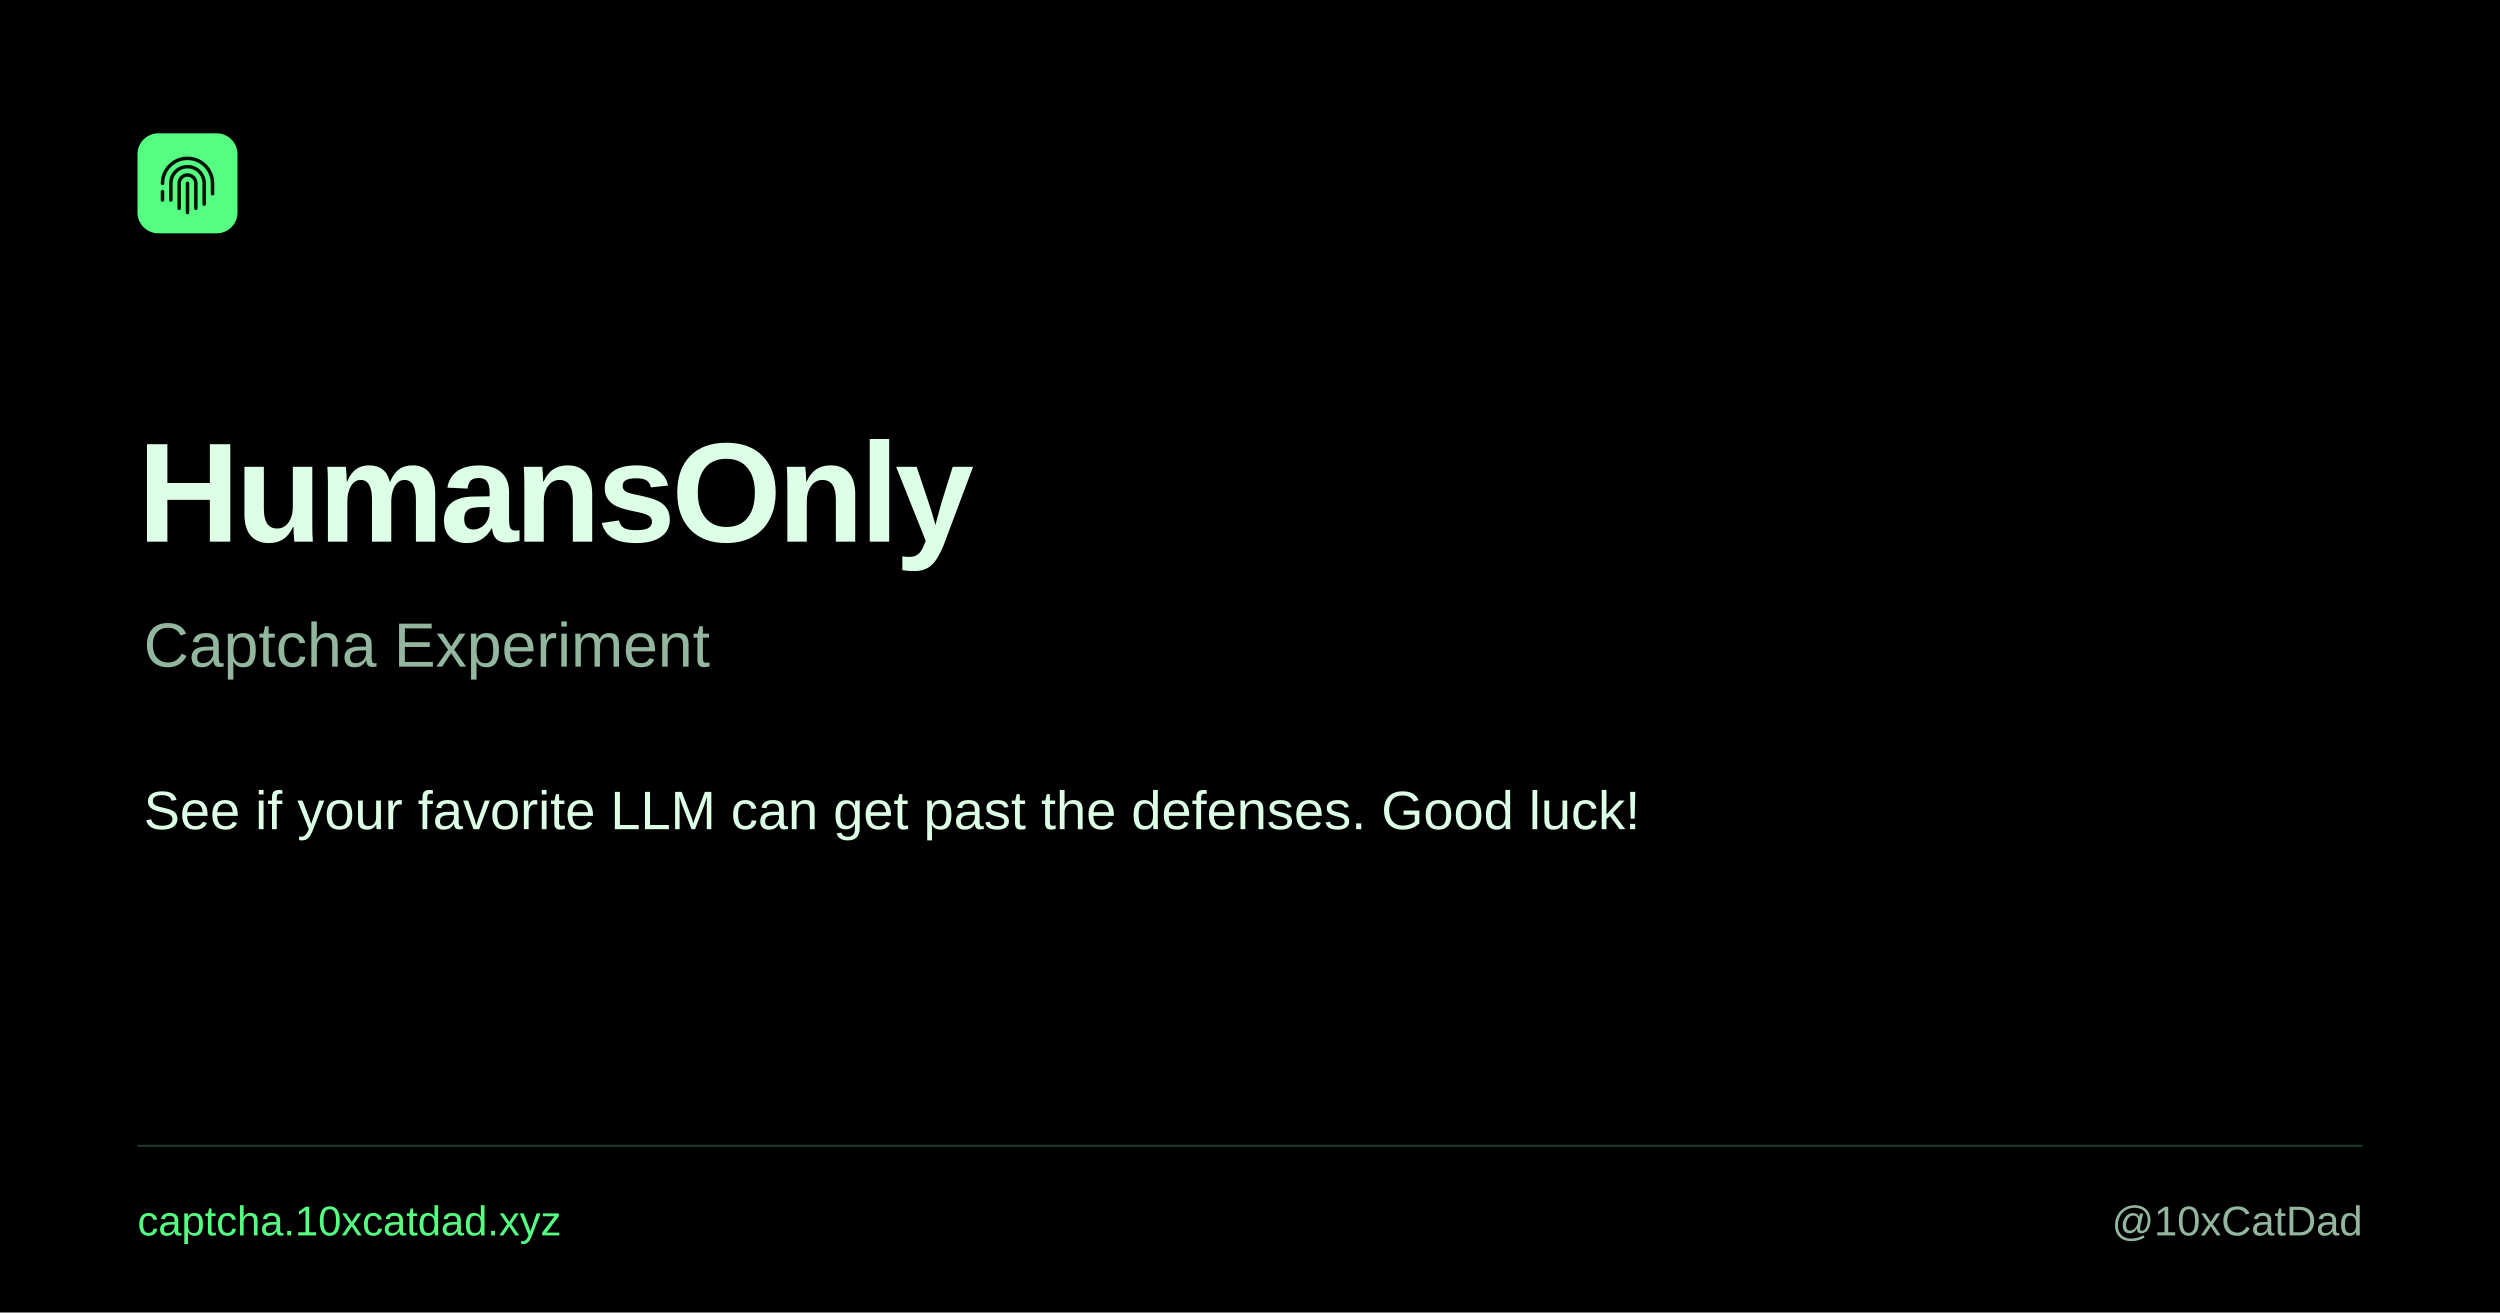
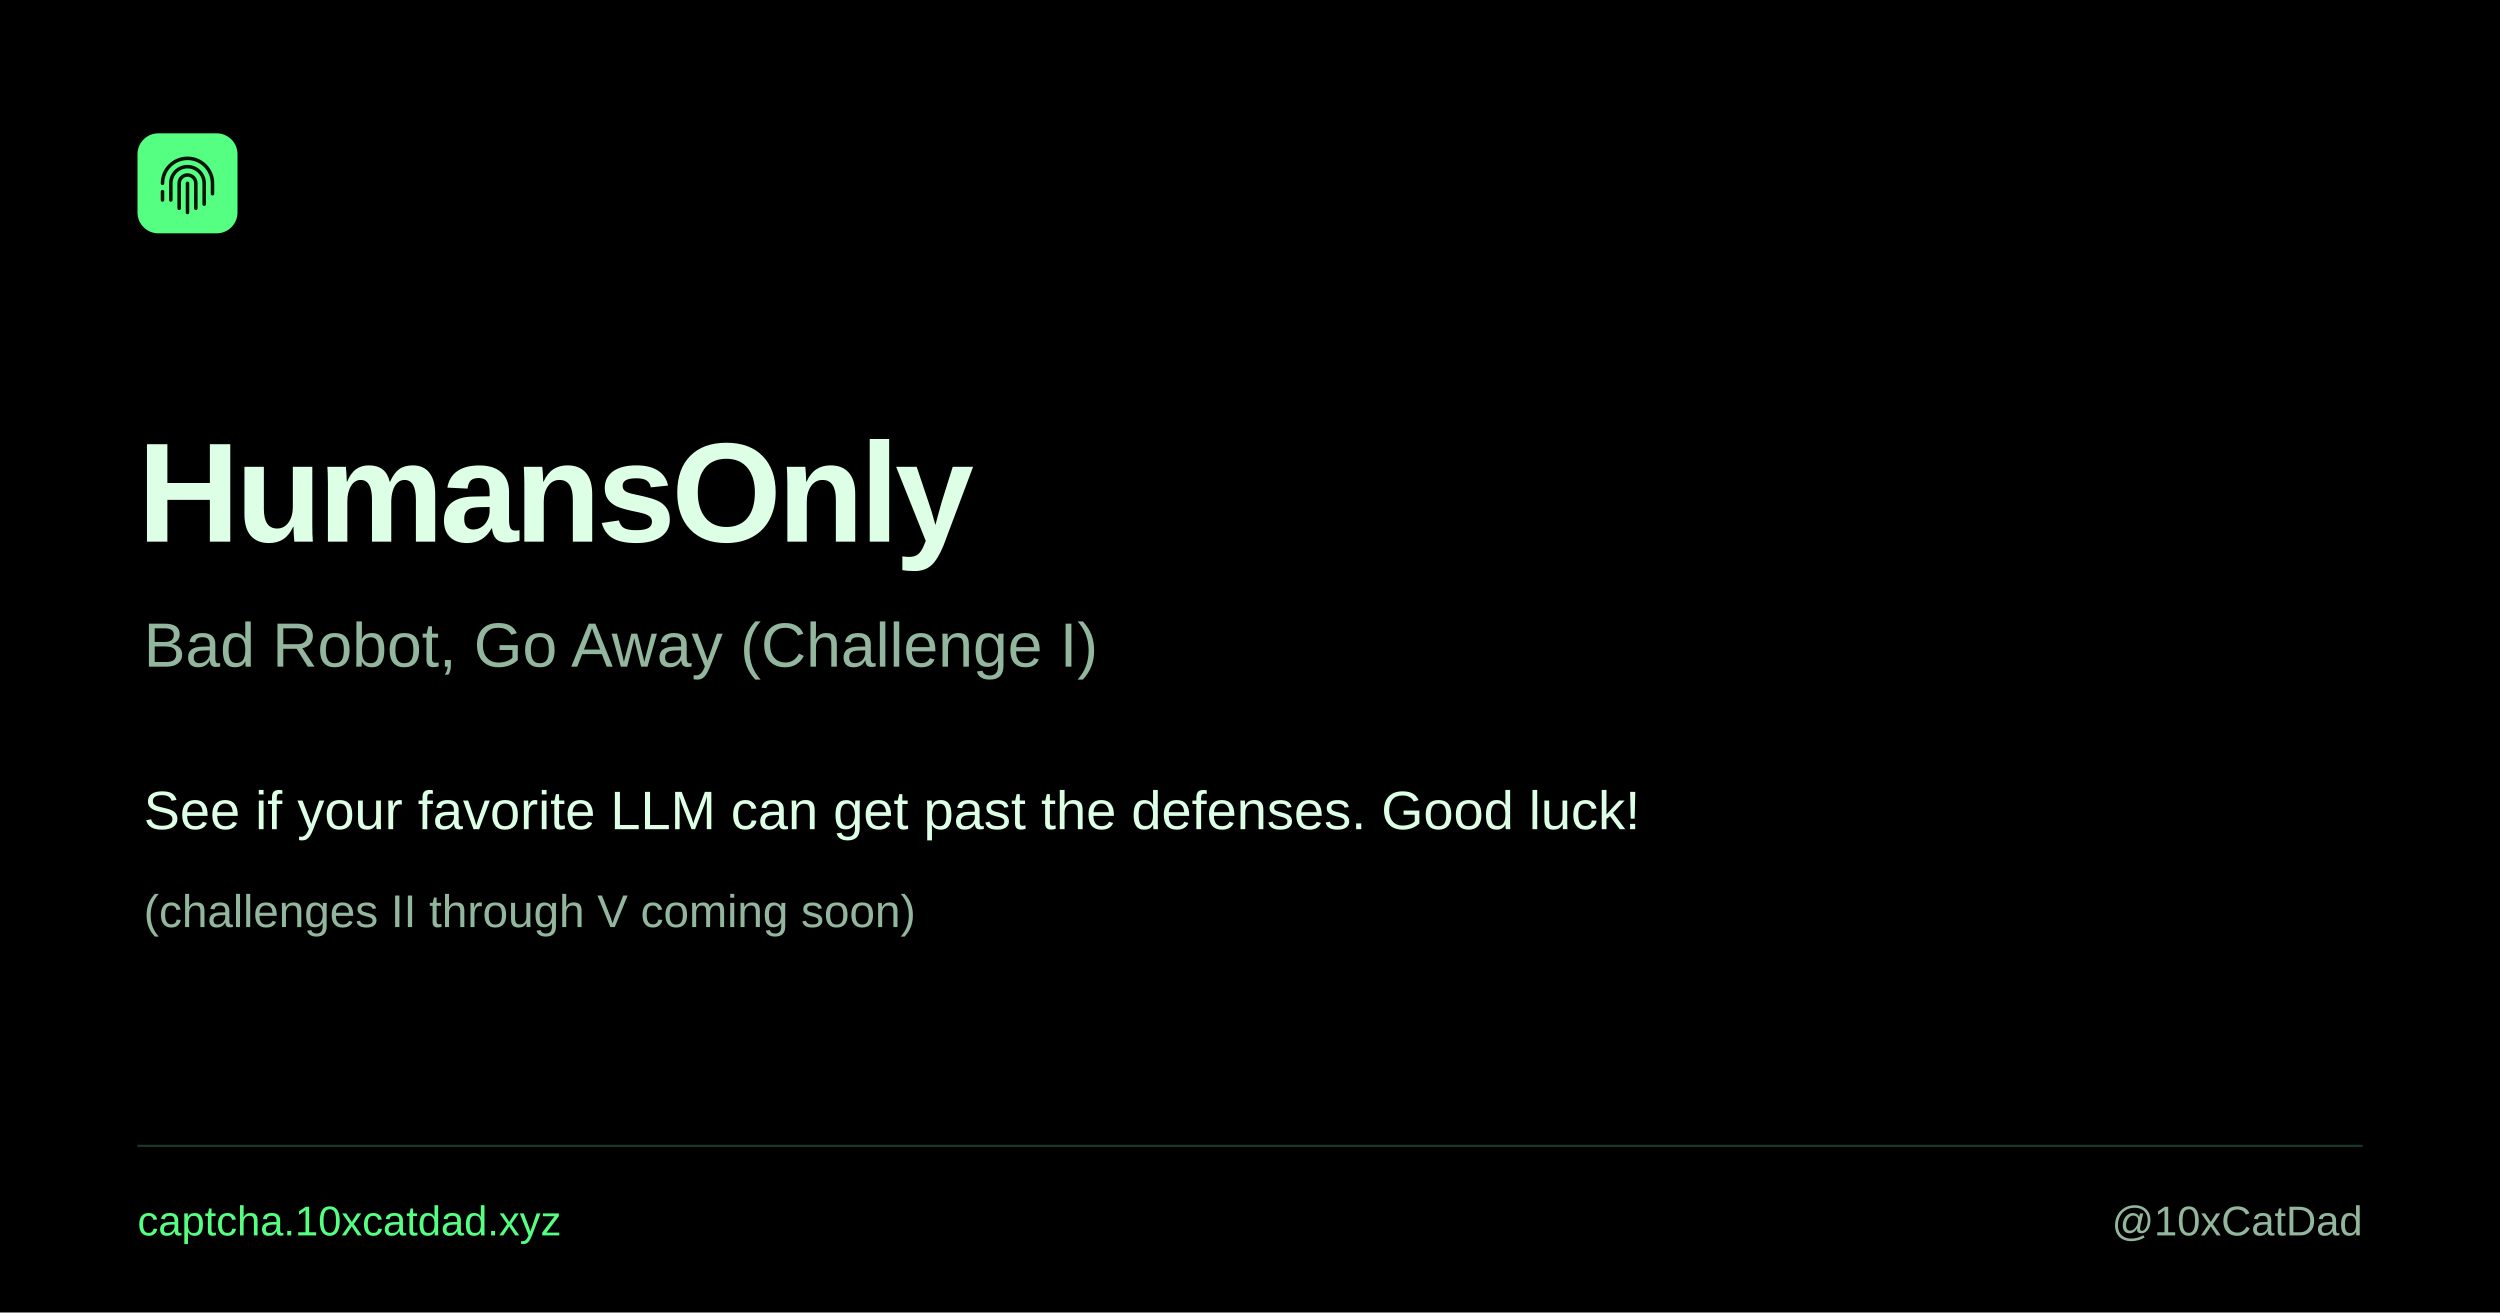
<svg xmlns="http://www.w3.org/2000/svg" width="1200" height="630" viewBox="0 0 1200 630">
  <rect width="1200" height="630" fill="#000000" />
  <rect x="66" y="64" width="48" height="48" rx="10" fill="#54ff81" />
  <g transform="translate(66 64)" fill="none" stroke="#031207" stroke-width="1.7" stroke-linecap="round">
    <path d="M12 24a12 12 0 0 1 24 0v5M16 32V24a8 8 0 0 1 16 0v10M20 36V24a4 4 0 0 1 8 0v12M24 24v14M12 28v4" />
  </g>
  <text x="66" y="260" font-family="Arial,Helvetica,sans-serif" font-size="68" font-weight="600" letter-spacing="-2" fill="#dcffe5">HumansOnly</text>
-   <text x="69" y="320" font-family="Arial,Helvetica,sans-serif" font-size="30" fill="#93b69e">Captcha Experiment</text>
+   <text x="69" y="320" font-family="Arial,Helvetica,sans-serif" font-size="30" fill="#93b69e">Bad Robot, Go Away (Challenge I)</text>
  <text x="69" y="398" font-family="Arial,Helvetica,sans-serif" font-size="26" fill="#dcffe5">See if your favorite LLM can get past the defenses. Good luck!</text>
+   <text x="69" y="445" font-family="Arial,Helvetica,sans-serif" font-size="22" fill="#93b69e">(challenges II through V coming soon)</text>
  <path d="M66 550H1134" stroke="#1e3b29" />
  <text x="66" y="593" font-family="Arial,Helvetica,sans-serif" font-size="20" fill="#54ff81">captcha.10xcatdad.xyz</text>
  <text x="1134" y="593" text-anchor="end" font-family="Arial,Helvetica,sans-serif" font-size="20" fill="#93b69e">@10xCatDad</text>
</svg>
